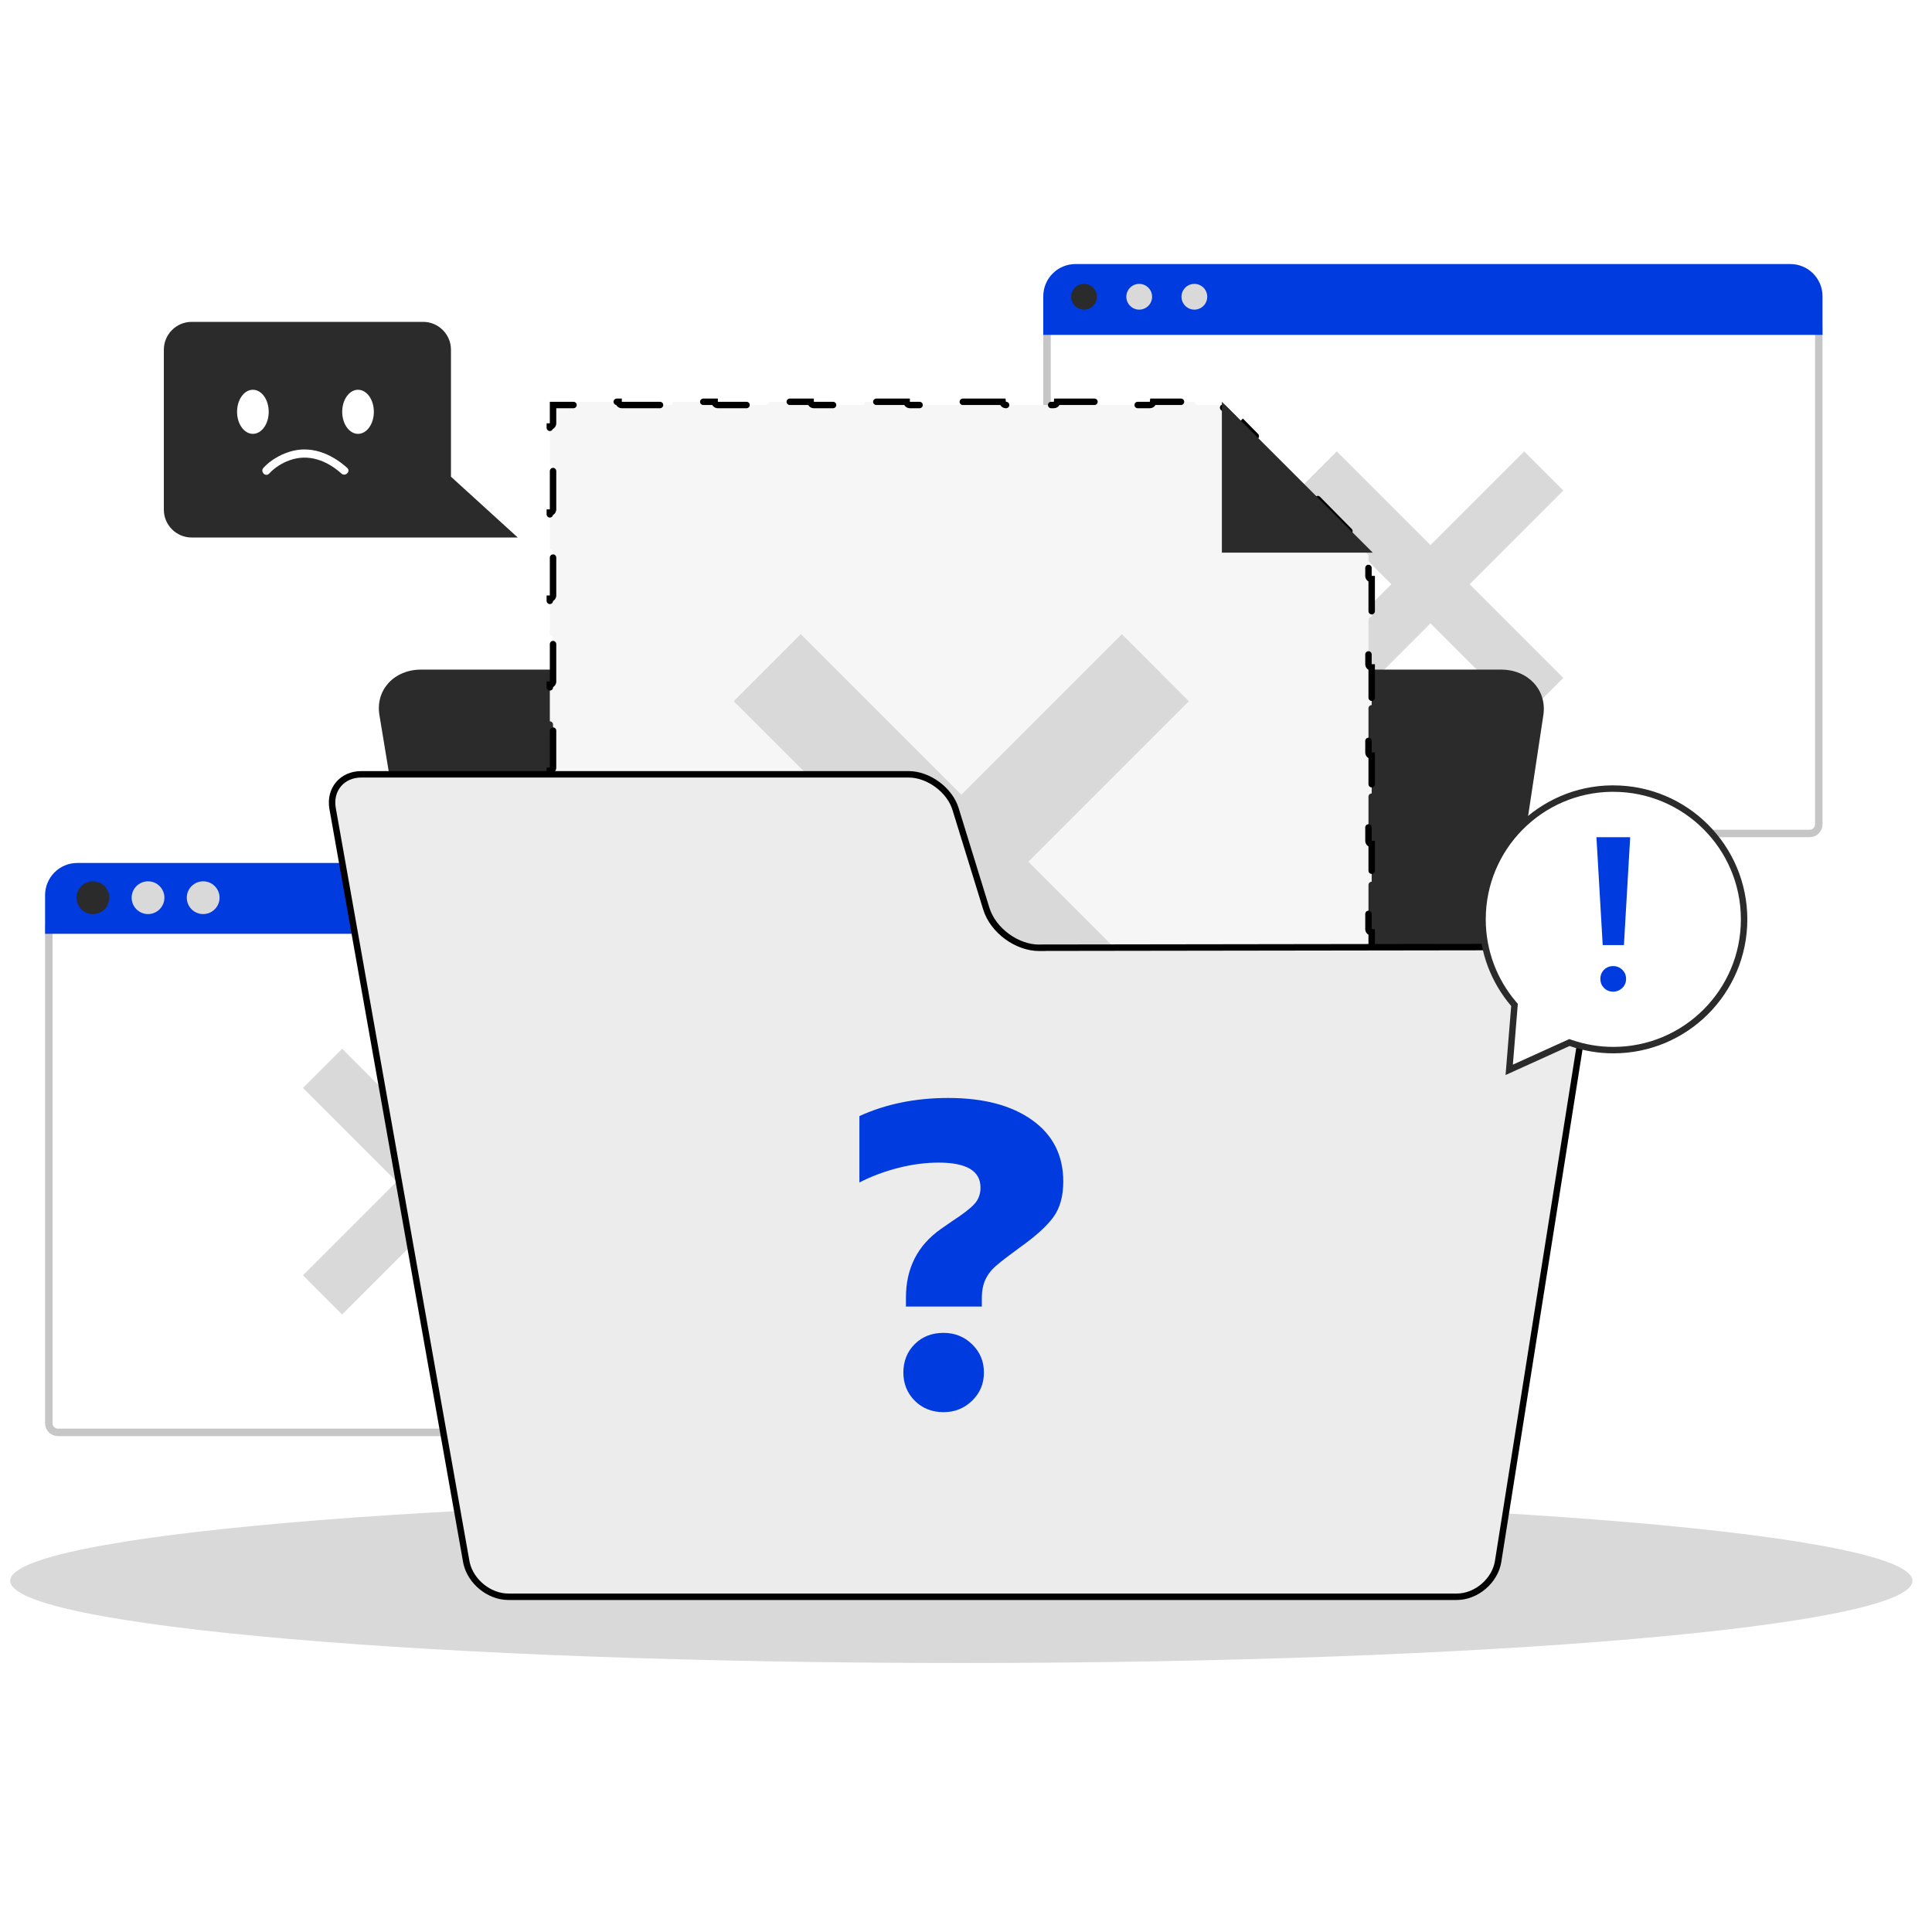
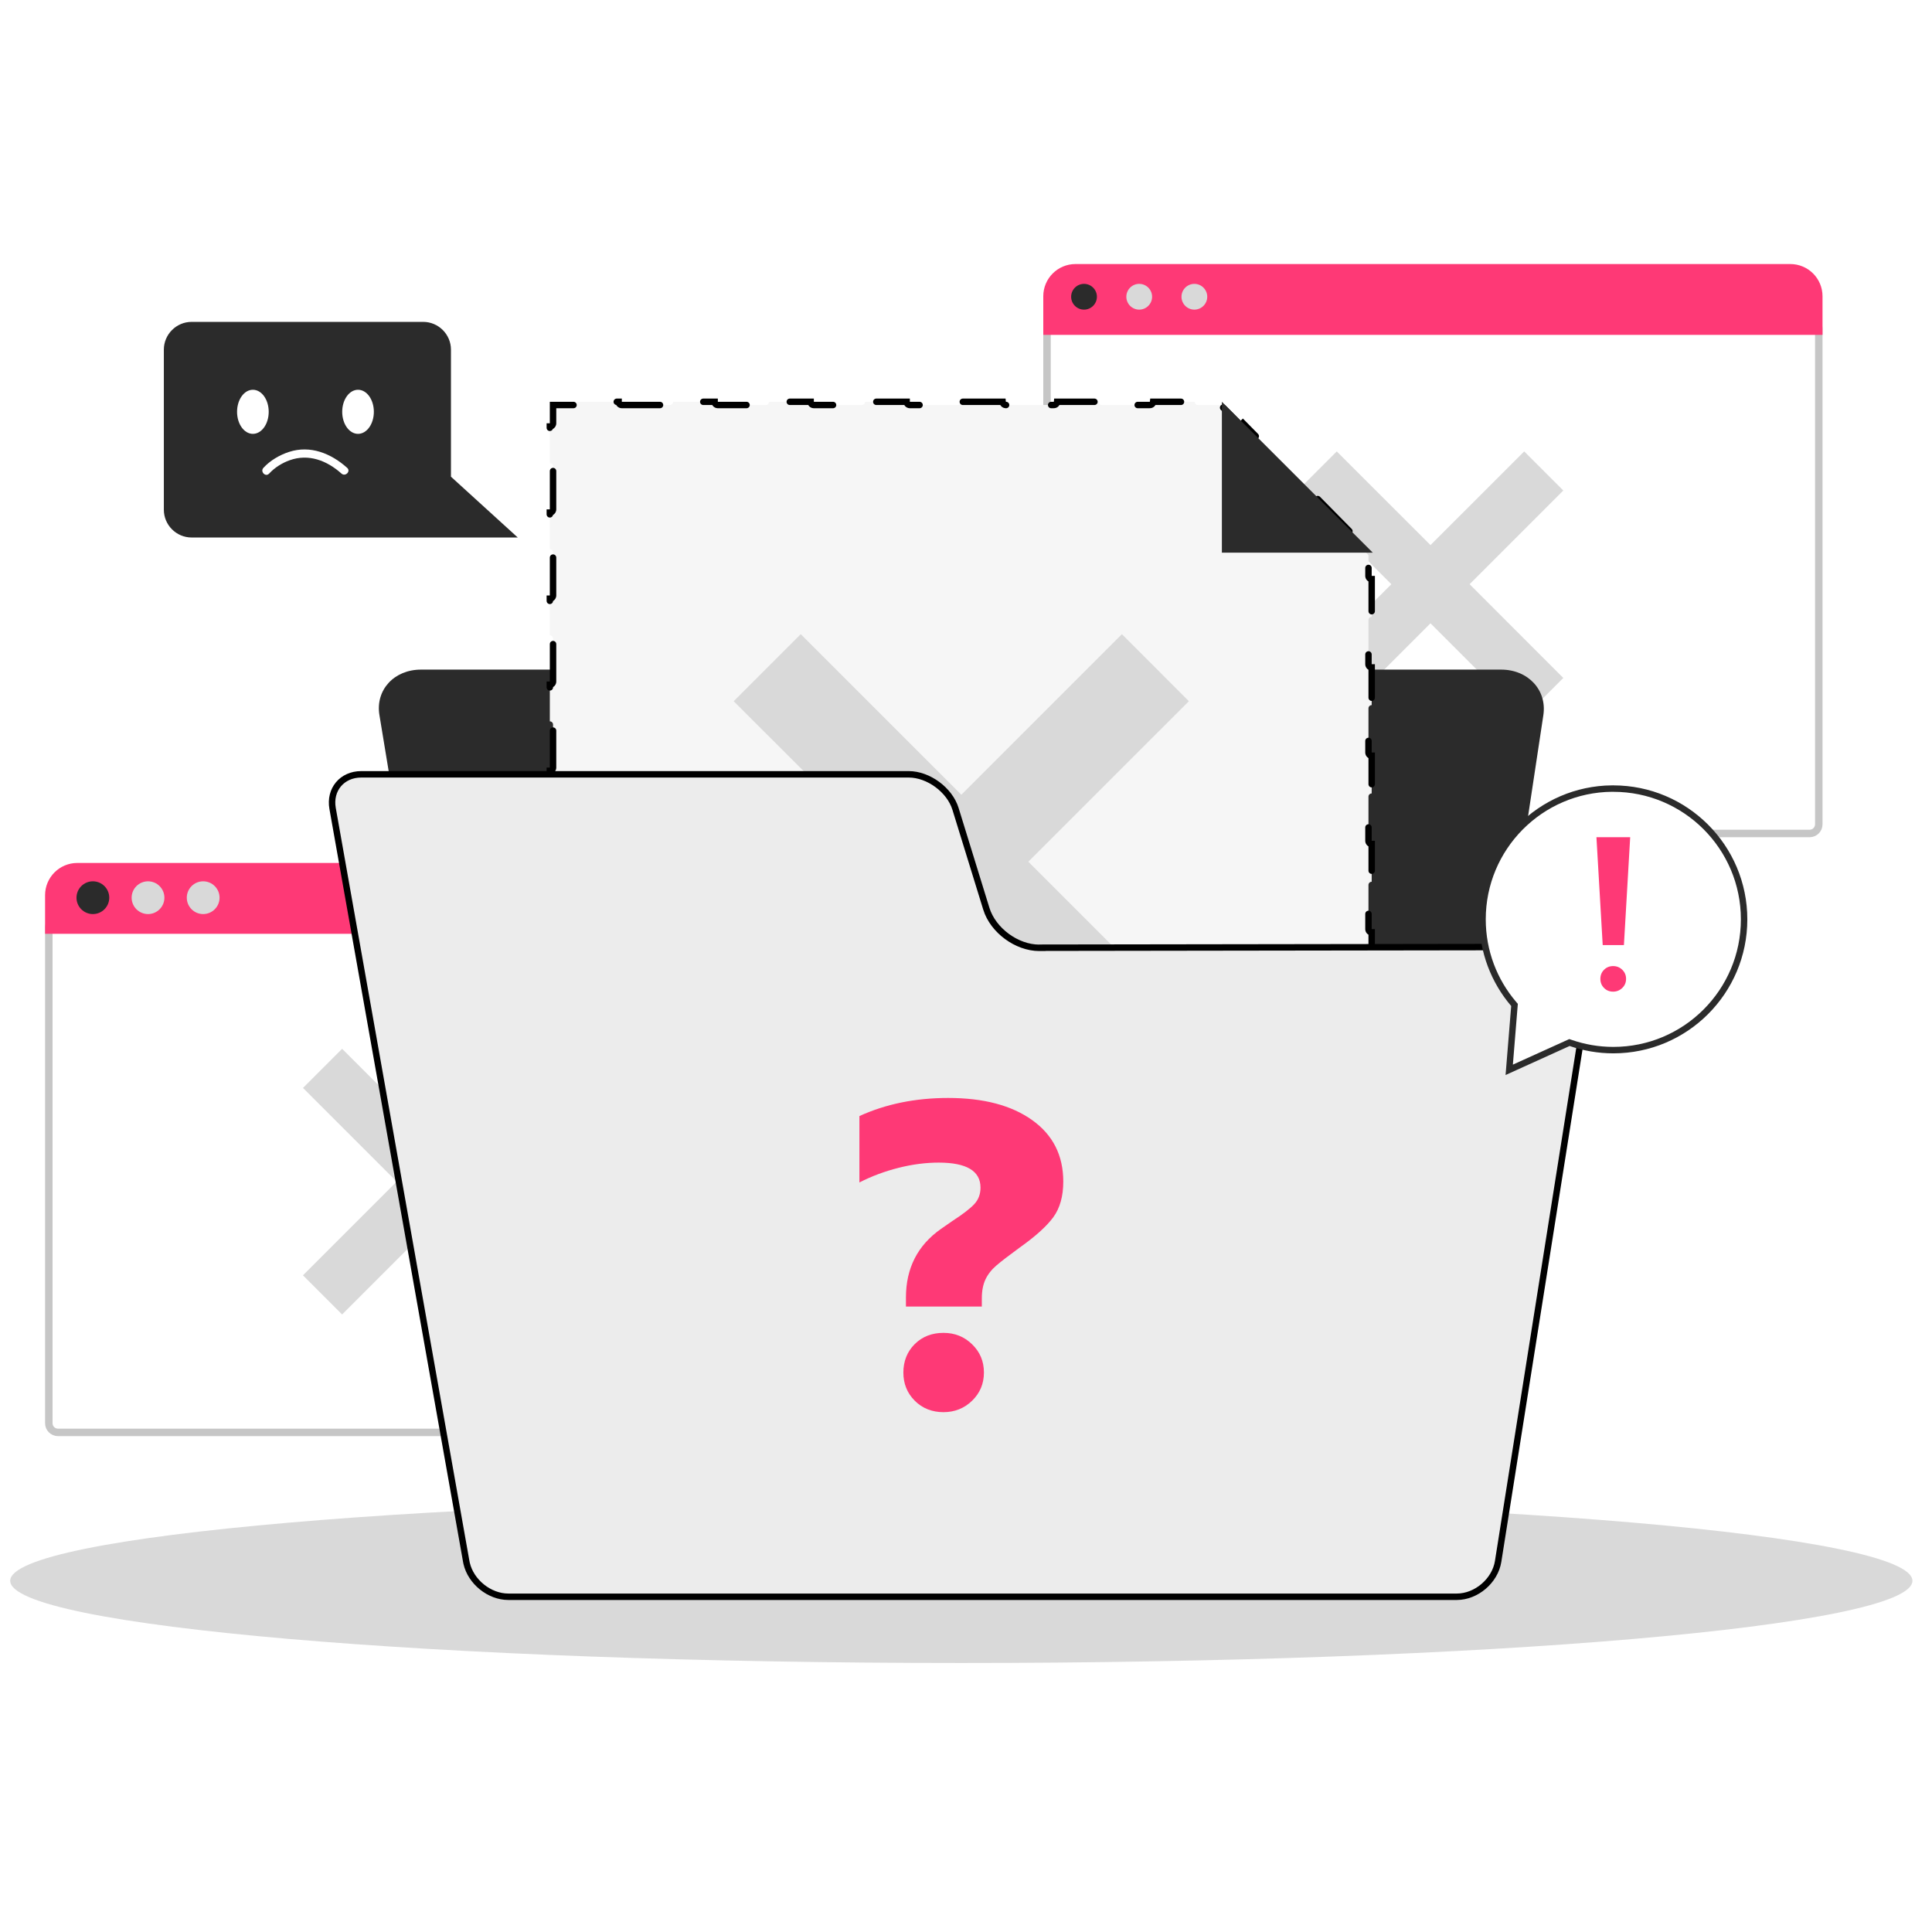
<svg xmlns="http://www.w3.org/2000/svg" width="300" height="300" viewBox="0 0 300 300" fill="none">
  <rect width="300" height="300" fill="#CACACA" />
  <g id="Illustration">
    <rect width="2438" height="5632" transform="translate(-500 -4618)" fill="white" />
    <g id="Frame 888">
      <g id="Frame 891">
        <rect x="-15.5" y="-47.5" width="331" height="679" stroke="#ECECEC" />
        <g id="no_files">
          <rect x="-15.5" y="-15.5" width="331" height="647" rx="4.5" stroke="#9747FF" stroke-dasharray="10 5" />
          <g id="Theme=Light">
            <path id="Vector" d="M9 142.58H126C126.784 142.58 127.42 143.216 127.42 144V221C127.42 221.784 126.784 222.42 126 222.42H9C8.216 222.42 7.58 221.784 7.58 221V144C7.58 143.216 8.216 142.58 9 142.58Z" fill="white" stroke="#C6C6C6" stroke-width="1.16" stroke-linecap="round" stroke-linejoin="round" />
-             <path id="Vector_2" d="M123 134H12C9.239 134 7 136.239 7 139V145H128V139C128 136.239 125.761 134 123 134Z" fill="#003BE0" />
+             <path id="Vector_2" d="M123 134H12C9.239 134 7 136.239 7 139V145H128V139C128 136.239 125.761 134 123 134Z" fill="#FE3976" />
            <path id="Vector_3" d="M16.966 139.393C16.966 140.796 15.825 141.937 14.422 141.937C13.019 141.937 11.878 140.796 11.878 139.393C11.878 137.99 13.019 136.849 14.422 136.849C15.825 136.849 16.966 137.99 16.966 139.393Z" fill="#2B2B2B" />
            <path id="Vector_4" d="M25.529 139.393C25.529 140.796 24.388 141.937 22.985 141.937C21.582 141.937 20.441 140.796 20.441 139.393C20.441 137.99 21.582 136.849 22.985 136.849C24.388 136.849 25.529 137.99 25.529 139.393Z" fill="#D9D9D9" />
            <path id="Vector_5" d="M34.093 139.393C34.093 140.796 32.951 141.937 31.548 141.937C30.145 141.937 29.004 140.796 29.004 139.393C29.004 137.99 30.145 136.849 31.548 136.849C32.951 136.849 34.093 137.99 34.093 139.393Z" fill="#D9D9D9" />
            <path id="Vector_6" d="M88.299 168.934L82.229 162.857L67.676 177.41L53.123 162.857L47.046 168.934L61.599 183.48L47.046 198.033L53.123 204.11L67.676 189.557L82.229 204.11L88.299 198.033L73.746 183.48L88.299 168.934Z" fill="#D9D9D9" />
            <path id="Vector_7" d="M164 49.58H281C281.784 49.58 282.42 50.216 282.42 51V128C282.42 128.784 281.784 129.42 281 129.42H164C163.216 129.42 162.58 128.784 162.58 128V51C162.58 50.216 163.216 49.58 164 49.58Z" fill="white" stroke="#C6C6C6" stroke-width="1.16" stroke-linecap="round" stroke-linejoin="round" />
-             <path id="Vector_8" d="M278 41H167C164.239 41 162 43.239 162 46V52H283V46C283 43.239 280.761 41 278 41Z" fill="#003BE0" />
+             <path id="Vector_8" d="M278 41H167C164.239 41 162 43.239 162 46V52H283V46C283 43.239 280.761 41 278 41Z" fill="#FE3976" />
            <path id="Vector_9" d="M170.327 46.079C170.327 47.182 169.43 48.079 168.327 48.079C167.224 48.079 166.327 47.182 166.327 46.079C166.327 44.976 167.224 44.079 168.327 44.079C169.43 44.079 170.327 44.976 170.327 46.079Z" fill="#2B2B2B" />
            <path id="Vector_10" d="M178.897 46.079C178.897 47.182 178 48.079 176.897 48.079C175.794 48.079 174.897 47.182 174.897 46.079C174.897 44.976 175.794 44.079 176.897 44.079C178 44.079 178.897 44.976 178.897 46.079Z" fill="#D9D9D9" />
            <path id="Vector_11" d="M187.46 46.079C187.46 47.182 186.563 48.079 185.46 48.079C184.357 48.079 183.46 47.182 183.46 46.079C183.46 44.976 184.357 44.079 185.46 44.079C186.563 44.079 187.46 44.976 187.46 46.079Z" fill="#D9D9D9" />
            <path id="Vector_12" d="M242.748 76.165L236.678 70.095L222.125 84.641L207.572 70.095L201.502 76.165L216.048 90.718L201.502 105.271L207.572 111.341L222.125 96.788L236.678 111.341L242.748 105.271L228.202 90.718L242.748 76.165Z" fill="#D9D9D9" />
            <path id="Vector_13" d="M149.273 258.23C230.839 258.23 296.961 252.515 296.961 245.465C296.961 238.415 230.839 232.7 149.273 232.7C67.707 232.7 1.585 238.415 1.585 245.465C1.585 252.515 67.707 258.23 149.273 258.23Z" fill="#D9D9D9" />
            <path id="Vector_14" d="M220.838 235.47C220.25 239.359 216.346 242.543 212.152 242.543H88.219C84.032 242.543 80.078 239.366 79.438 235.484L58.917 111.035C58.277 107.154 61.178 103.977 65.372 103.977H233.102C237.289 103.977 240.24 107.161 239.651 111.05L220.846 235.47H220.838Z" fill="#2B2B2B" />
            <path id="Vector_15" d="M204.622 77.498L209.736 82.686V82.686C209.54 82.88 209.537 83.197 209.731 83.394L212.495 86.197V89.421C212.495 89.697 212.719 89.921 212.995 89.921V95.777C212.719 95.777 212.495 96.001 212.495 96.277V103.134C212.495 103.41 212.719 103.634 212.995 103.634V109.49C212.719 109.49 212.495 109.714 212.495 109.99V116.847C212.495 117.123 212.719 117.347 212.995 117.347V123.203C212.719 123.203 212.495 123.427 212.495 123.703V130.56C212.495 130.836 212.719 131.06 212.995 131.06V136.916C212.719 136.916 212.495 137.14 212.495 137.416V144.272C212.495 144.549 212.719 144.772 212.995 144.772V150.629C212.719 150.629 212.495 150.853 212.495 151.129V157.985C212.495 158.261 212.719 158.485 212.995 158.485V164.342C212.719 164.342 212.495 164.566 212.495 164.842V171.698C212.495 171.974 212.719 172.198 212.995 172.198V178.055C212.719 178.055 212.495 178.279 212.495 178.555V185.411C212.495 185.687 212.719 185.911 212.995 185.911V191.769C212.719 191.769 212.495 191.992 212.495 192.269V199.125C212.495 199.401 212.719 199.625 212.995 199.625V205.481C212.719 205.481 212.495 205.705 212.495 205.981V208.909H209.45C209.174 208.909 208.95 209.133 208.95 209.409H202.86C202.86 209.133 202.636 208.909 202.36 208.909H195.27C194.994 208.909 194.77 209.133 194.77 209.409H188.68C188.68 209.133 188.456 208.909 188.18 208.909H181.091C180.815 208.909 180.591 209.133 180.591 209.409H174.501C174.501 209.133 174.277 208.909 174.001 208.909H166.911C166.635 208.909 166.411 209.133 166.411 209.409H160.321C160.321 209.133 160.097 208.909 159.821 208.909H152.731C152.455 208.909 152.231 209.133 152.231 209.409H146.14C146.14 209.133 145.917 208.909 145.64 208.909H138.551C138.275 208.909 138.051 209.133 138.051 209.409H131.961C131.961 209.133 131.737 208.909 131.461 208.909H124.371C124.095 208.909 123.871 209.133 123.871 209.409H117.781C117.781 209.133 117.557 208.909 117.281 208.909H110.191C109.915 208.909 109.691 209.133 109.691 209.409H103.601C103.601 209.133 103.377 208.909 103.101 208.909H96.011C95.736 208.909 95.512 209.133 95.511 209.409H89.422C89.422 209.133 89.198 208.909 88.922 208.909H85.877V206.068C85.877 205.792 85.653 205.568 85.377 205.568V199.885C85.653 199.885 85.877 199.661 85.877 199.385V192.702C85.877 192.426 85.653 192.202 85.377 192.202V186.52C85.653 186.52 85.877 186.296 85.877 186.02V179.337C85.877 179.061 85.653 178.837 85.377 178.837V173.154C85.653 173.154 85.877 172.93 85.877 172.654V165.972C85.877 165.696 85.653 165.472 85.377 165.472V159.789C85.618 159.789 85.82 159.618 85.867 159.39L85.877 159.289V152.606C85.877 152.33 85.653 152.106 85.377 152.106V146.424C85.618 146.424 85.82 146.252 85.867 146.024L85.877 145.924V139.241C85.877 138.965 85.653 138.741 85.377 138.741V133.058C85.653 133.058 85.877 132.834 85.877 132.558V125.875C85.877 125.599 85.653 125.375 85.377 125.375V119.692C85.653 119.692 85.877 119.469 85.877 119.192V112.51C85.877 112.234 85.653 112.01 85.377 112.01V106.327C85.653 106.327 85.877 106.103 85.877 105.827V99.144C85.877 98.868 85.653 98.644 85.377 98.644V92.962C85.618 92.962 85.82 92.79 85.867 92.562L85.877 92.462V85.779C85.877 85.503 85.653 85.279 85.377 85.279V79.597C85.618 79.597 85.82 79.425 85.867 79.197L85.877 79.097V72.414C85.877 72.138 85.653 71.914 85.377 71.914V66.231C85.618 66.231 85.82 66.06 85.867 65.832L85.877 65.731V62.89H89.103C89.379 62.89 89.603 62.666 89.603 62.39H96.057C96.057 62.666 96.281 62.889 96.557 62.89H104.012C104.288 62.89 104.512 62.666 104.512 62.39H110.966C110.966 62.666 111.19 62.889 111.466 62.89H118.92C119.196 62.89 119.42 62.666 119.42 62.39H125.874C125.874 62.666 126.098 62.889 126.374 62.89H133.828C134.104 62.89 134.328 62.666 134.328 62.39H140.782C140.782 62.631 140.954 62.833 141.181 62.88L141.282 62.89H148.736C149.012 62.89 149.236 62.666 149.236 62.39H155.69L155.7 62.49C155.747 62.718 155.949 62.89 156.19 62.89H163.644C163.886 62.89 164.088 62.718 164.135 62.49L164.144 62.39H170.598L170.608 62.49C170.648 62.686 170.802 62.84 170.998 62.88L171.098 62.89H178.553C178.794 62.89 178.995 62.718 179.042 62.49L179.053 62.39H185.507L185.516 62.49C185.556 62.686 185.71 62.84 185.906 62.88L186.007 62.89H189.525L192.285 65.691C192.479 65.888 192.794 65.889 192.991 65.696L198.105 70.884V70.885C197.909 71.079 197.907 71.395 198.1 71.592L203.916 77.492C204.109 77.689 204.425 77.691 204.622 77.498Z" fill="#F6F6F6" stroke="black" stroke-linecap="round" stroke-dasharray="7 7" />
            <path id="Vector_16" d="M211.962 85.318H190.233V63.596L211.962 85.318Z" fill="#2B2B2B" stroke="#2B2B2B" />
            <path id="Vector_17" d="M184.609 108.884L174.206 98.474L149.273 123.407L124.34 98.474L113.93 108.884L138.864 133.81L113.93 158.743L124.34 169.153L149.273 144.219L174.206 169.153L184.609 158.743L159.675 133.81L184.609 108.884Z" fill="#D9D9D9" />
            <path id="Vector_18" d="M56.089 120.236H141.103C142.623 120.236 144.217 120.833 145.552 121.818C146.887 122.804 147.927 124.151 148.373 125.604V125.604L153.157 141.109V141.11C153.681 142.804 154.87 144.316 156.343 145.402C157.816 146.488 159.611 147.176 161.383 147.176H161.883V147.16L242.355 147.045C245.334 147.045 247.374 149.425 246.907 152.369L232.629 242.457C232.151 245.464 229.25 247.945 226.203 247.945H78.936C75.98 247.945 73.116 245.624 72.456 242.749L72.4 242.47L51.646 125.537C51.126 122.608 53.108 120.236 56.089 120.236Z" fill="#ECECEC" stroke="black" />
-             <path id="Vector_19" d="M140.674 201.479C140.674 196.928 142.484 193.381 146.096 190.837L147.834 189.63C149.484 188.561 150.632 187.682 151.279 186.984C151.926 186.293 152.253 185.436 152.253 184.411C152.253 181.823 150.087 180.529 145.762 180.529C143.756 180.529 141.677 180.798 139.54 181.336C137.402 181.874 135.367 182.63 133.448 183.611V173.303C137.555 171.428 142.149 170.49 147.238 170.49C152.726 170.49 157.08 171.639 160.286 173.936C163.499 176.233 165.105 179.41 165.105 183.473C165.105 185.748 164.589 187.587 163.564 188.998C162.539 190.401 160.795 191.978 158.345 193.715C156.695 194.922 155.488 195.845 154.732 196.492C153.976 197.139 153.402 197.866 153.024 198.666C152.646 199.473 152.457 200.454 152.457 201.61V202.882H140.674V201.479ZM142.047 217.507C140.863 216.323 140.274 214.861 140.274 213.124C140.274 211.387 140.863 209.868 142.047 208.704C143.225 207.541 144.715 206.967 146.496 206.967C148.277 206.967 149.724 207.556 150.945 208.741C152.173 209.926 152.784 211.387 152.784 213.124C152.784 214.861 152.166 216.323 150.945 217.507C149.716 218.692 148.234 219.281 146.496 219.281C144.759 219.281 143.225 218.692 142.047 217.507Z" fill="#003BE0" />
+             <path id="Vector_19" d="M140.674 201.479C140.674 196.928 142.484 193.381 146.096 190.837L147.834 189.63C149.484 188.561 150.632 187.682 151.279 186.984C151.926 186.293 152.253 185.436 152.253 184.411C152.253 181.823 150.087 180.529 145.762 180.529C143.756 180.529 141.677 180.798 139.54 181.336C137.402 181.874 135.367 182.63 133.448 183.611V173.303C137.555 171.428 142.149 170.49 147.238 170.49C152.726 170.49 157.08 171.639 160.286 173.936C163.499 176.233 165.105 179.41 165.105 183.473C165.105 185.748 164.589 187.587 163.564 188.998C162.539 190.401 160.795 191.978 158.345 193.715C156.695 194.922 155.488 195.845 154.732 196.492C153.976 197.139 153.402 197.866 153.024 198.666C152.646 199.473 152.457 200.454 152.457 201.61V202.882H140.674V201.479ZM142.047 217.507C140.863 216.323 140.274 214.861 140.274 213.124C140.274 211.387 140.863 209.868 142.047 208.704C143.225 207.541 144.715 206.967 146.496 206.967C148.277 206.967 149.724 207.556 150.945 208.741C152.173 209.926 152.784 211.387 152.784 213.124C152.784 214.861 152.166 216.323 150.945 217.507C149.716 218.692 148.234 219.281 146.496 219.281C144.759 219.281 143.225 218.692 142.047 217.507Z" fill="#FE3976" />
            <path id="Vector_20" d="M250.311 122.453H250.518C261.727 122.453 270.823 131.549 270.823 142.758C270.823 153.967 261.735 163.062 250.518 163.062C248.199 163.062 245.972 162.665 243.892 161.948L243.704 161.884L243.522 161.966L234.351 166.122L235.155 156.254L235.173 156.047L235.038 155.889C232.023 152.349 230.207 147.767 230.207 142.751C230.207 131.61 239.184 122.558 250.306 122.448L250.311 122.453Z" fill="white" stroke="#2B2B2B" />
-             <path id="Vector_21" d="M249.072 153.408C248.694 153.03 248.505 152.557 248.505 151.998C248.505 151.438 248.694 150.965 249.072 150.587C249.45 150.209 249.922 150.013 250.482 150.013C251.042 150.013 251.514 150.202 251.907 150.587C252.299 150.965 252.496 151.438 252.496 151.998C252.496 152.557 252.299 153.03 251.907 153.408C251.514 153.786 251.042 153.982 250.482 153.982C249.922 153.982 249.45 153.793 249.072 153.408ZM247.894 130.001H253.135L252.161 146.756H248.868L247.894 130.001Z" fill="#003BE0" />
+             <path id="Vector_21" d="M249.072 153.408C248.694 153.03 248.505 152.557 248.505 151.998C248.505 151.438 248.694 150.965 249.072 150.587C249.45 150.209 249.922 150.013 250.482 150.013C251.042 150.013 251.514 150.202 251.907 150.587C252.299 150.965 252.496 151.438 252.496 151.998C252.496 152.557 252.299 153.03 251.907 153.408C251.514 153.786 251.042 153.982 250.482 153.982C249.922 153.982 249.45 153.793 249.072 153.408ZM247.894 130.001H253.135L252.161 146.756H248.868L247.894 130.001Z" fill="#FE3976" />
            <path id="Vector_22" d="M70.024 74.021V54.292C70.024 51.922 68.083 49.981 65.714 49.981H29.753C27.383 49.981 25.442 51.922 25.442 54.292V79.153C25.442 81.522 27.383 83.463 29.753 83.463H80.397L70.024 74.021Z" fill="#2B2B2B" />
            <path id="Vector_23" d="M41.725 63.945C41.725 65.835 40.628 67.369 39.268 67.369C37.909 67.369 36.811 65.835 36.811 63.945C36.811 62.055 37.909 60.522 39.268 60.522C40.628 60.522 41.725 62.055 41.725 63.945Z" fill="white" />
            <path id="Vector_24" d="M58.052 63.945C58.052 65.835 56.954 67.369 55.595 67.369C54.236 67.369 53.138 65.835 53.138 63.945C53.138 62.055 54.236 60.522 55.595 60.522C56.954 60.522 58.052 62.055 58.052 63.945Z" fill="white" />
            <path id="Vector_25" d="M41.798 73.534C42.641 72.611 43.812 71.884 44.975 71.469C47.926 70.408 50.775 71.52 53.022 73.534C53.625 74.072 54.512 73.185 53.908 72.647C51.415 70.408 48.188 69.092 44.873 70.175C43.419 70.648 41.943 71.506 40.904 72.647C40.359 73.243 41.245 74.137 41.791 73.534H41.798Z" fill="white" />
          </g>
        </g>
      </g>
    </g>
  </g>
</svg>
